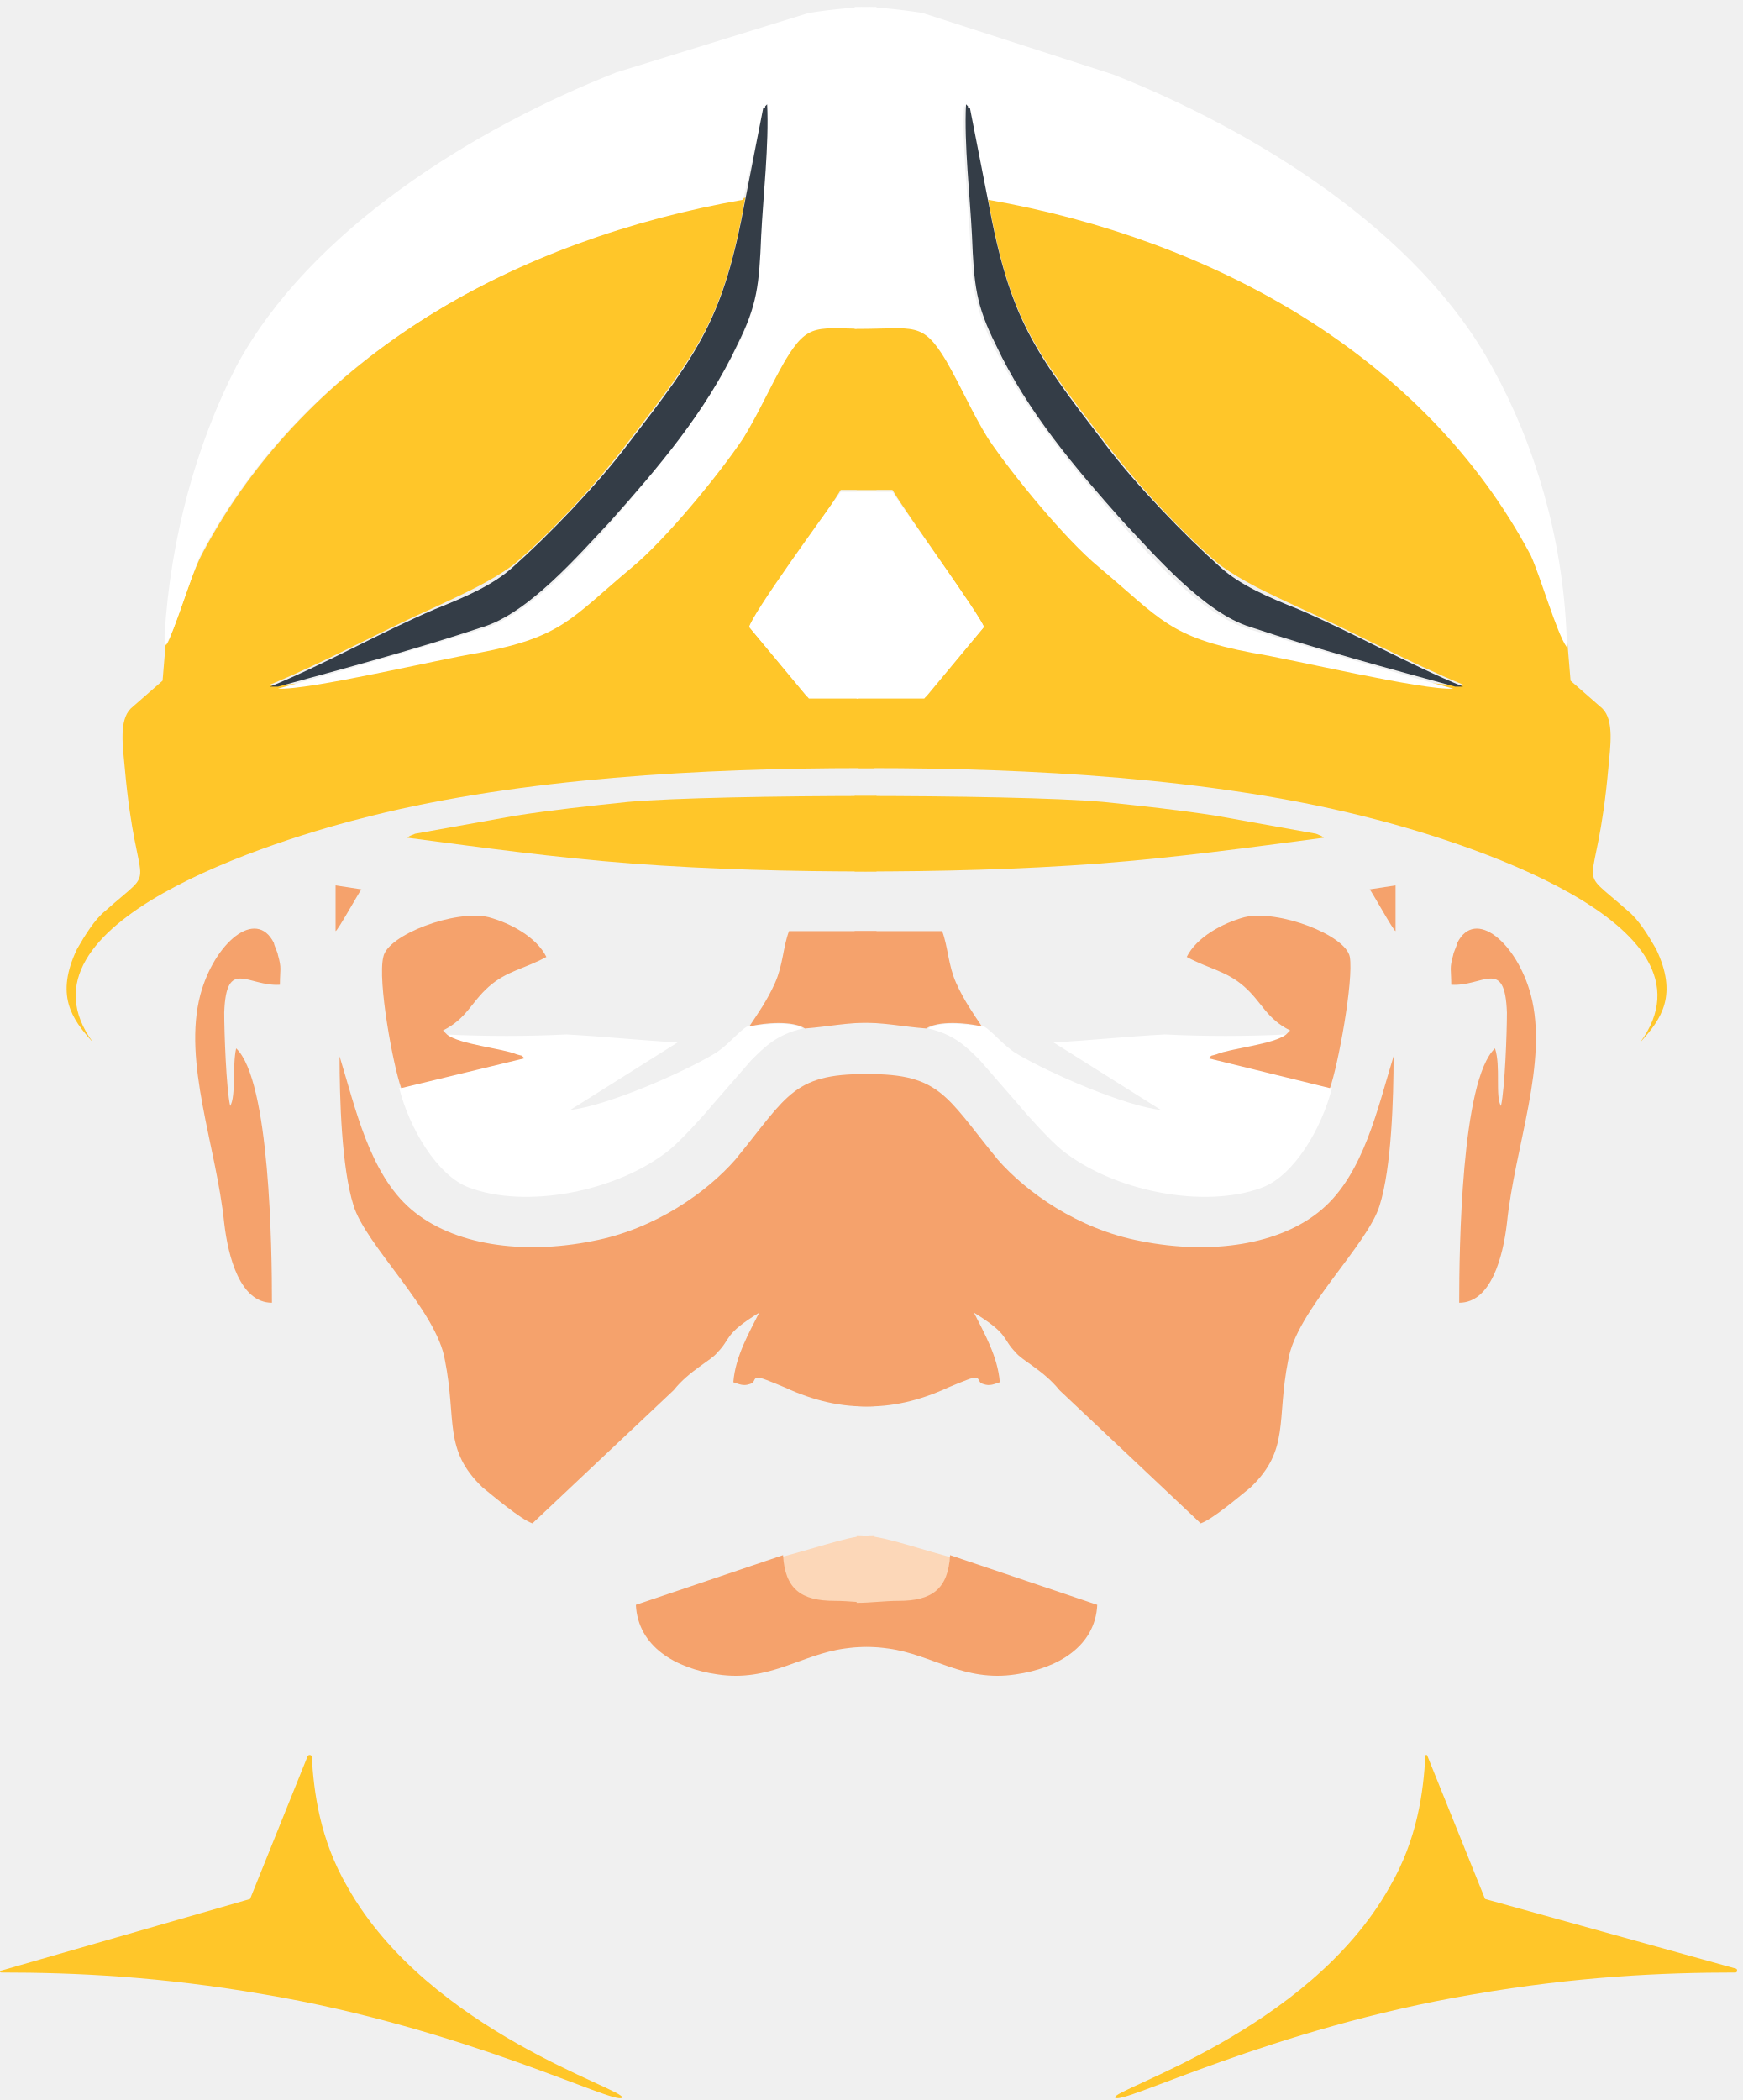
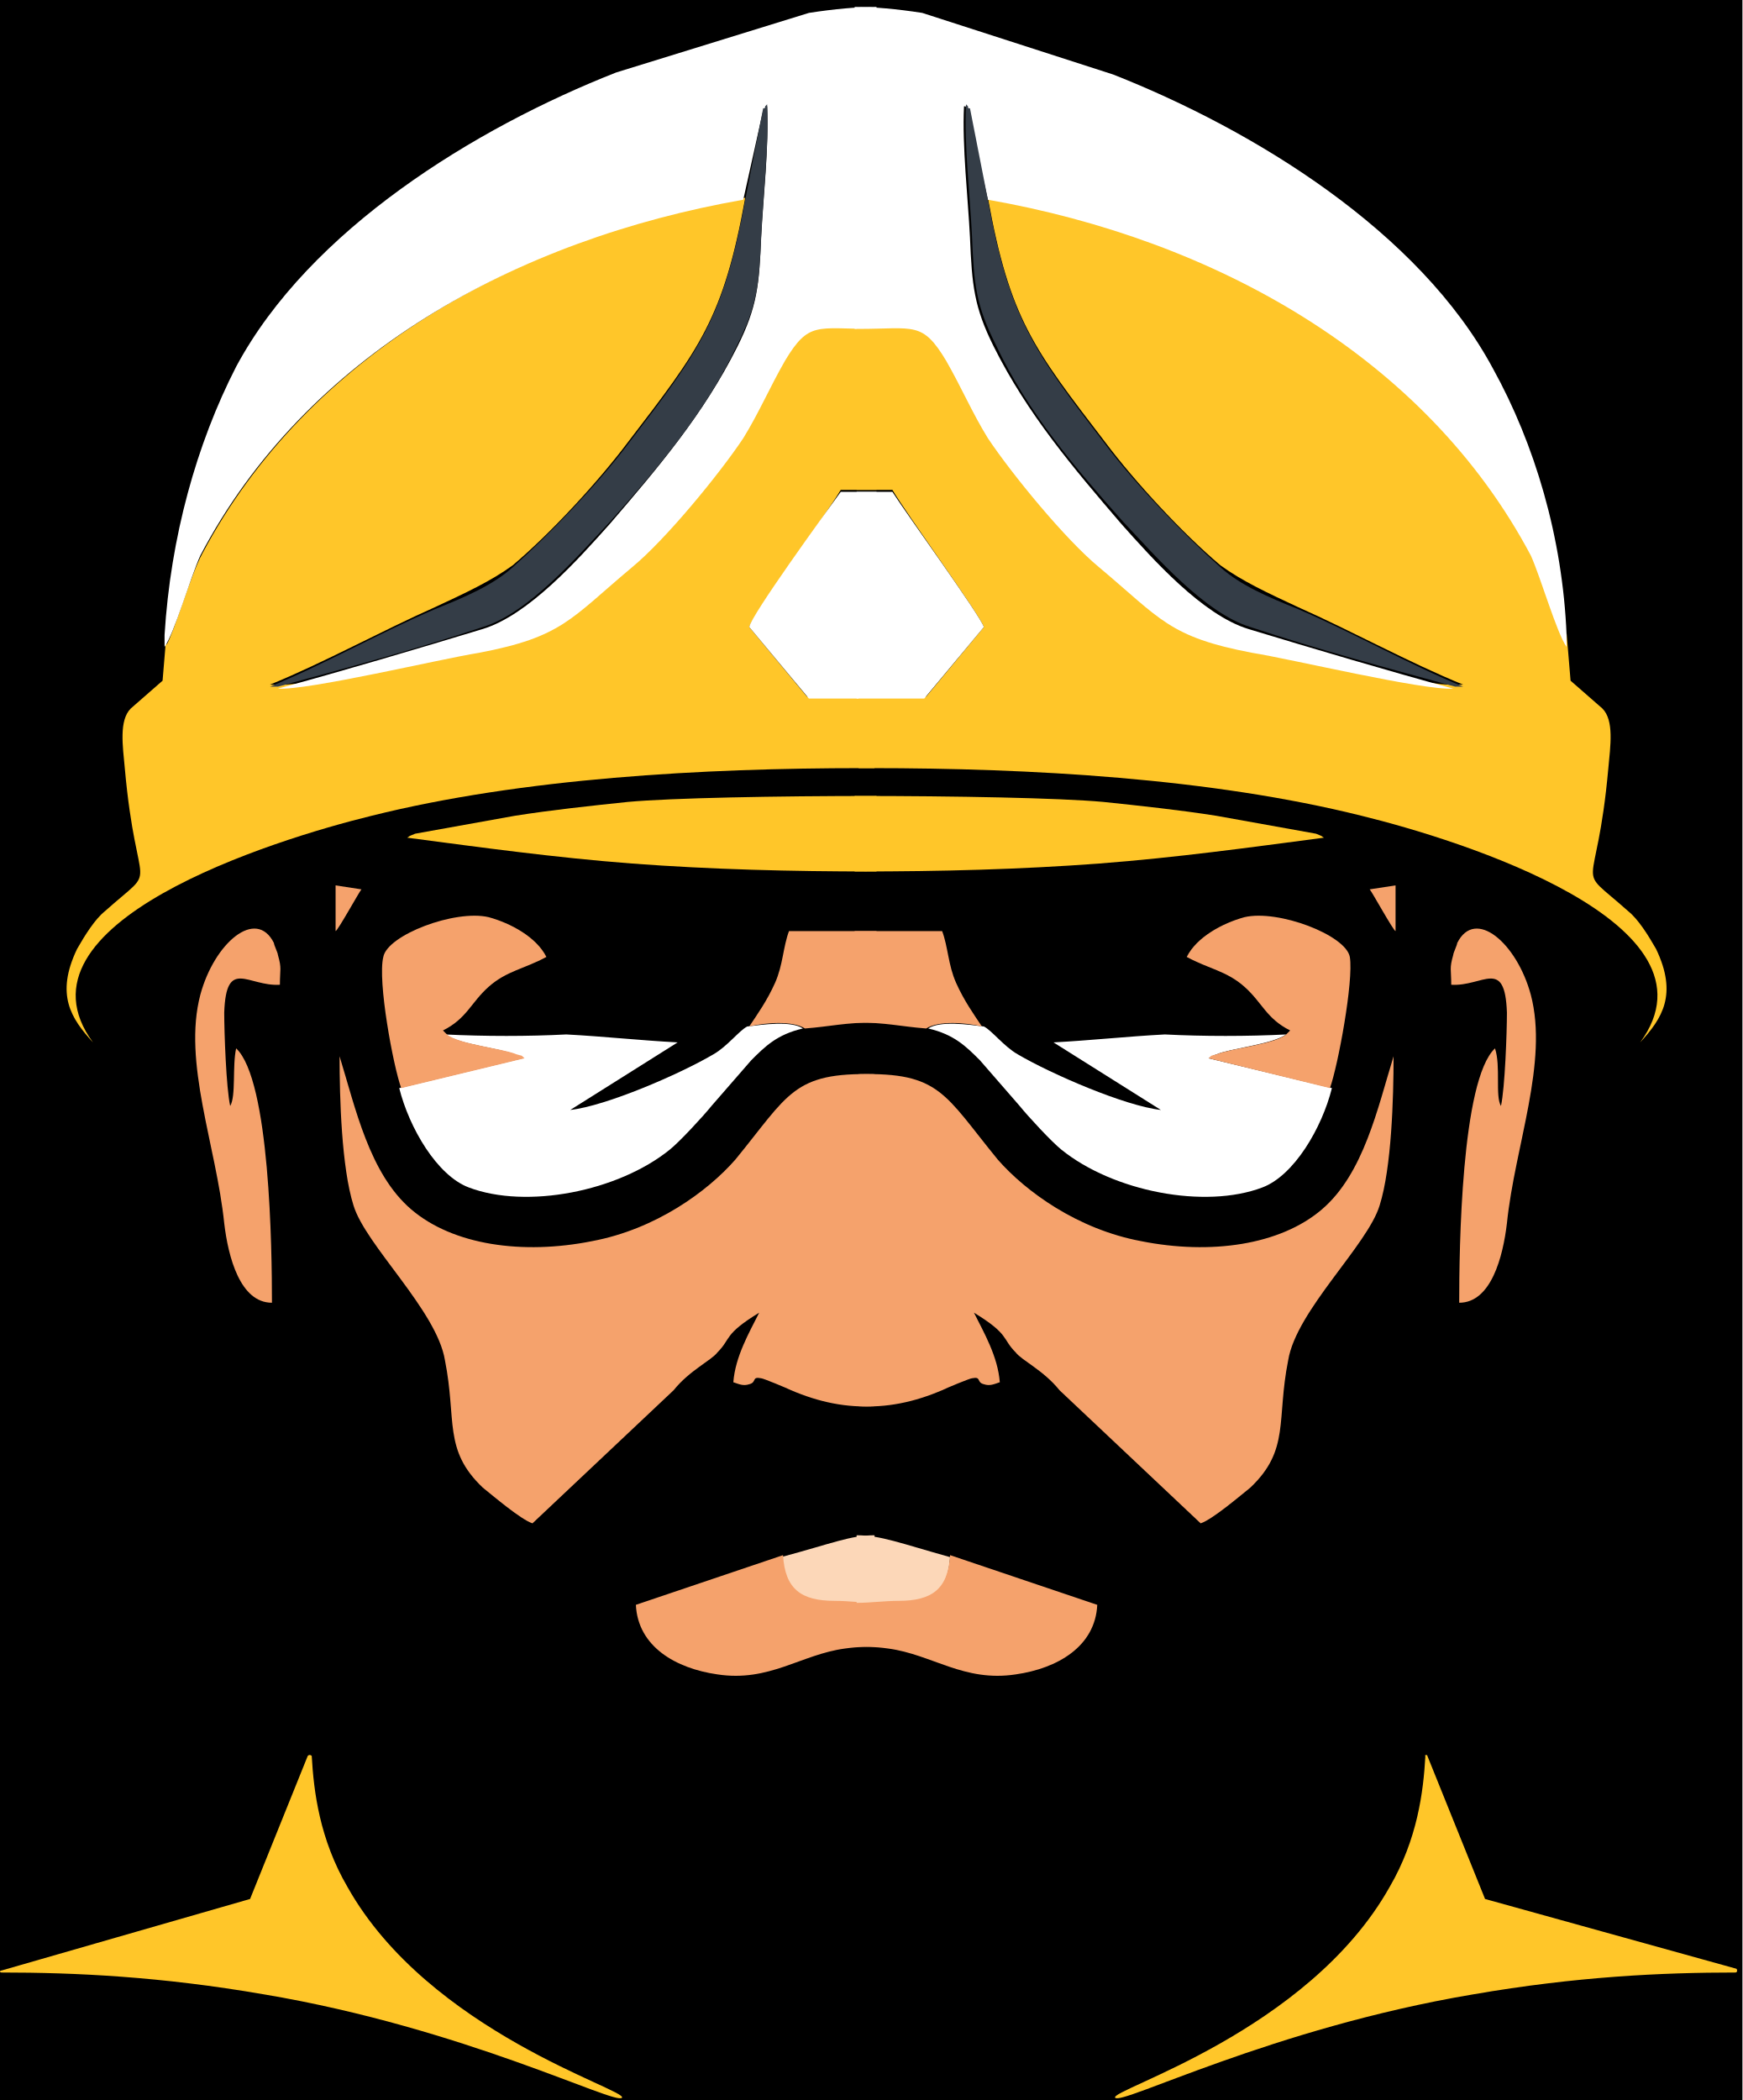
- <svg xmlns="http://www.w3.org/2000/svg" width="229" height="276" viewBox="0 0 229 276" fill="none">
+ <svg xmlns="http://www.w3.org/2000/svg" width="229" height="276" viewBox="0 0 229 276">
+   <style>
+     rect {
+         fill: black;
+       }
+     @media (prefers-color-scheme: dark) {
+       rect {
+         fill: transparent;
+       }
+     }
+   </style>
+   <rect x="0" y="0" width="100%" height="100%" />
  <path fill-rule="evenodd" clip-rule="evenodd" d="M98.471 82.408C98.994 80.841 108.664 67.519 110.494 64.385H115.199V42.705C114.937 42.705 114.937 42.705 114.676 42.705C107.358 42.705 106.312 41.66 103.176 46.884C101.085 50.541 99.778 53.675 97.687 57.071C94.55 61.773 87.493 70.132 83.05 74.049C74.948 80.841 73.902 83.192 62.925 85.281C57.697 86.326 40.447 90.244 36.526 89.983H35.481C42.538 87.11 50.117 82.93 57.175 79.796C61.095 77.968 64.493 76.4 67.368 74.311C72.334 70.132 78.607 63.34 82.527 58.116C91.937 45.839 95.073 41.921 97.948 25.988C68.152 31.212 40.447 46.623 26.594 72.743C25.026 75.617 22.935 82.93 21.889 84.759V83.192L21.367 89.461L17.185 93.118C15.617 94.685 16.139 98.08 16.401 100.954C17.969 118.454 21.105 113.23 13.787 119.76C12.48 120.805 11.173 122.895 10.128 124.723C7.253 130.731 9.344 133.866 12.219 137C0.718 121.328 36.003 110.357 48.811 107.223C68.675 102.26 92.46 100.954 113.369 100.954C113.892 100.954 114.415 100.954 114.937 100.954V91.55H106.051L98.471 82.408Z" fill="#FFC629" />
  <path fill-rule="evenodd" clip-rule="evenodd" d="M21.628 83.453V85.02C22.935 83.192 25.026 75.878 26.333 73.005C40.186 46.623 67.891 31.473 97.687 26.249L100.301 14.495L100.562 14.233C100.562 13.972 100.562 13.972 100.824 13.972C101.085 19.196 100.301 25.988 100.04 31.212C99.778 37.481 99.517 40.354 96.903 45.578C92.46 54.459 86.448 61.512 80.175 68.825C75.993 73.527 69.459 80.841 63.448 82.669C54.822 85.281 45.152 88.155 36.526 90.505C40.447 90.767 57.959 86.587 62.925 85.804C73.903 83.714 74.948 81.363 83.05 74.572C87.494 70.915 94.551 62.295 97.687 57.594C99.778 54.198 101.085 51.063 103.176 47.407C106.313 42.182 107.358 43.227 114.676 43.227C114.938 43.227 114.938 43.227 115.199 43.227V0.912C112.585 0.912 109.71 1.173 106.313 1.696L80.96 9.532C62.402 16.846 40.709 30.167 31.038 48.19C25.81 58.377 22.413 70.654 21.628 83.453Z" fill="white" />
  <path fill-rule="evenodd" clip-rule="evenodd" d="M53.516 110.096C63.448 111.402 72.857 112.708 83.05 113.491C93.505 114.275 103.96 114.536 114.676 114.536H115.199V104.611C101.869 104.611 88.278 104.872 82.528 105.394C77.562 105.917 72.596 106.439 67.63 107.223L54.561 109.573C53.254 110.096 54.038 109.835 53.516 110.096Z" fill="#FFC629" />
  <path fill-rule="evenodd" clip-rule="evenodd" d="M58.481 135.955C60.311 137.261 65.8 137.784 67.629 138.567C68.413 138.828 68.152 138.828 68.675 139.09L52.47 143.008C53.777 148.232 57.436 154.501 61.618 156.068C69.198 158.941 81.221 156.59 88.016 151.105C89.323 150.06 92.459 146.665 93.505 145.359L98.732 139.351C100.562 137.522 102.13 135.955 105.528 135.171C103.96 134.127 100.301 134.649 98.21 134.91C97.164 135.433 95.596 137.522 93.766 138.567C89.323 141.179 79.652 145.358 74.948 145.881L89.062 137C84.096 136.739 79.391 136.216 74.425 135.955C69.459 136.216 63.709 136.216 58.481 135.955Z" fill="white" />
  <path fill-rule="evenodd" clip-rule="evenodd" d="M98.471 82.408L106.312 91.811H115.199V64.646H110.494C108.403 67.519 98.733 80.841 98.471 82.408Z" fill="white" />
  <path fill-rule="evenodd" clip-rule="evenodd" d="M97.949 26.249C95.073 41.921 91.937 46.101 82.528 58.377C78.607 63.601 72.073 70.393 67.368 74.572C64.754 76.923 61.095 78.49 57.175 80.057C49.856 83.192 42.538 87.371 35.481 90.244H36.526C45.152 87.893 54.822 85.281 63.448 82.408C69.459 80.58 75.993 73.005 80.175 68.564C86.448 61.512 92.721 54.198 96.903 45.317C99.517 40.093 99.778 37.481 100.04 30.951C100.301 25.727 101.085 18.935 100.824 13.711L100.562 13.972C100.562 14.234 100.562 14.234 100.301 14.234L97.949 26.249Z" fill="#343D47" />
  <path fill-rule="evenodd" clip-rule="evenodd" d="M102.653 204.652C102.914 209.093 105.005 210.399 109.448 210.66C111.278 210.66 113.108 210.921 114.937 210.921V201.779C111.801 201.779 109.448 202.824 102.653 204.652Z" fill="#FCD7B8" />
  <path fill-rule="evenodd" clip-rule="evenodd" d="M115.199 210.66C113.369 210.66 111.539 210.399 109.71 210.399C105.266 210.399 103.176 208.831 102.914 204.391L83.573 210.921C83.834 216.406 88.8 219.28 94.289 220.063C101.085 221.108 105.266 217.451 111.017 216.668C112.846 216.406 114.414 216.406 115.721 216.406V210.66H115.199ZM52.731 143.008L68.936 139.09C68.413 138.567 68.675 138.828 67.891 138.567C66.061 137.784 60.311 137.261 58.742 135.955L58.22 135.433C61.356 133.865 61.879 131.776 64.231 129.686C66.584 127.597 68.936 127.335 71.811 125.768C70.504 123.156 67.106 121.328 64.231 120.544C59.788 119.499 50.901 122.895 50.379 125.768C49.594 128.903 51.685 140.134 52.731 143.008ZM30.253 145.359C29.73 143.008 29.469 135.694 29.469 133.082C29.73 125.768 32.605 129.686 36.787 129.425C36.787 127.335 37.049 127.335 36.526 125.507C36.526 125.246 36.003 124.201 36.003 123.94C33.651 119.238 28.162 123.94 26.332 130.731C23.98 139.612 28.424 150.583 29.469 160.77C29.992 165.21 31.56 171.218 35.742 171.218C35.742 164.165 35.48 141.963 31.037 137.784C30.515 140.134 31.037 144.052 30.253 145.359ZM98.471 134.91C100.562 134.388 104.221 134.127 105.789 135.172C109.187 134.91 111.017 134.388 114.937 134.388L115.199 125.246V122.372H103.698C102.914 124.462 102.914 126.813 101.869 129.164C100.823 131.515 99.516 133.343 98.471 134.91ZM44.106 122.372C44.367 122.372 47.242 117.148 47.504 116.887L44.106 116.365V122.372ZM115.199 157.113C114.676 151.105 114.676 144.836 114.937 141.179C104.221 140.918 103.698 143.791 96.641 152.411C92.982 156.59 86.186 161.553 77.823 163.12C68.675 164.949 59.527 163.643 54.038 158.941C48.549 154.239 46.719 145.62 44.629 138.828C44.629 144.314 44.89 153.456 46.458 158.419C48.026 163.643 57.436 172.263 58.481 178.793C60.049 186.629 58.22 190.547 63.447 195.51C64.754 196.555 68.413 199.689 69.981 200.212L88.539 182.711C90.63 180.099 93.505 178.793 94.289 177.748C96.118 175.92 95.073 175.397 99.778 172.524C98.471 175.136 96.641 178.27 96.38 181.666C97.164 181.927 97.687 182.188 98.471 181.927C99.516 181.666 98.732 180.882 100.039 181.144C100.3 181.144 103.437 182.45 103.96 182.711C107.619 184.278 111.278 185.062 115.199 184.8V157.113Z" fill="#F5A26C" />
  <path fill-rule="evenodd" clip-rule="evenodd" d="M129.313 82.408C128.79 80.841 119.119 67.519 117.29 64.385H112.585V42.705C112.846 42.705 112.846 42.705 113.108 42.705C120.426 42.705 121.472 41.66 124.608 46.884C126.699 50.541 128.006 53.675 130.097 57.071C133.233 61.773 140.29 70.132 144.734 74.049C152.836 80.841 153.882 83.192 164.859 85.281C170.087 86.326 187.337 90.244 191.258 89.983H192.303C185.246 87.11 177.666 82.93 170.609 79.796C166.689 77.968 163.291 76.4 160.416 74.311C155.45 70.132 149.177 63.34 145.256 58.116C135.847 45.839 132.711 41.921 129.835 25.988C159.632 31.212 187.337 46.623 201.19 72.743C202.758 75.617 204.849 82.93 205.894 84.759V83.192L206.417 89.461L210.599 93.118C212.167 94.685 211.644 98.08 211.383 100.954C209.815 118.454 206.678 113.23 213.997 119.76C215.304 120.805 216.611 122.895 217.656 124.723C220.531 130.731 218.44 133.866 215.565 137C227.065 121.328 191.78 110.357 178.973 107.223C159.109 102.26 135.324 100.954 114.415 100.954C113.892 100.954 113.369 100.954 112.846 100.954V91.55H121.733L129.313 82.408Z" fill="#FFC629" />
  <path fill-rule="evenodd" clip-rule="evenodd" d="M205.894 83.453V85.02C204.588 83.192 202.497 75.878 201.19 73.005C187.337 46.884 159.632 31.473 129.836 26.249L127.222 14.495L126.96 14.233C126.96 13.972 126.96 13.972 126.699 13.972C126.438 19.196 127.222 25.988 127.483 31.212C127.745 37.481 128.006 40.354 130.62 45.578C135.063 54.459 141.075 61.512 147.347 68.825C151.529 73.527 158.064 80.841 164.075 82.669C172.7 85.281 182.371 88.155 190.996 90.505C187.076 90.767 169.564 86.587 164.598 85.804C153.62 83.714 152.575 81.363 144.472 74.572C140.029 70.915 132.972 62.295 129.836 57.594C127.745 54.198 126.438 51.063 124.347 47.407C121.21 42.182 120.165 43.227 112.846 43.227C112.585 43.227 112.585 43.227 112.324 43.227V0.912C114.937 0.912 117.813 1.173 121.21 1.696L146.302 9.793C164.859 17.107 186.553 30.428 196.224 48.451C201.713 58.377 205.372 70.654 205.894 83.453Z" fill="white" />
  <path fill-rule="evenodd" clip-rule="evenodd" d="M174.007 110.096C164.075 111.402 154.666 112.708 144.472 113.491C134.017 114.275 123.563 114.536 112.846 114.536H112.324V104.611C125.654 104.611 139.245 104.872 144.995 105.394C149.961 105.917 154.927 106.439 159.893 107.223L172.962 109.573C174.269 110.096 173.484 109.835 174.007 110.096Z" fill="#FFC629" />
  <path fill-rule="evenodd" clip-rule="evenodd" d="M169.041 135.955C167.211 137.261 161.722 137.784 159.893 138.567C159.109 138.828 159.37 138.828 158.847 139.09L175.052 143.008C173.746 148.232 170.086 154.501 165.904 156.068C158.325 158.941 146.302 156.59 139.506 151.105C138.199 150.06 135.063 146.665 134.017 145.359L128.79 139.351C126.96 137.522 125.392 135.955 121.994 135.171C123.562 134.127 127.222 134.649 129.313 134.91C130.358 135.433 131.926 137.522 133.756 138.567C138.199 141.179 147.87 145.358 152.575 145.881L138.46 137C143.427 136.739 148.131 136.216 153.097 135.955C158.063 136.216 164.075 136.216 169.041 135.955Z" fill="white" />
  <path fill-rule="evenodd" clip-rule="evenodd" d="M129.313 82.408L121.472 91.811H112.585V64.646H117.29C119.119 67.519 128.79 80.841 129.313 82.408Z" fill="white" />
  <path fill-rule="evenodd" clip-rule="evenodd" d="M129.836 26.249C132.711 41.921 135.847 46.101 145.257 58.377C149.177 63.601 155.712 70.393 160.416 74.572C163.03 76.923 166.689 78.49 170.61 80.057C177.928 83.192 185.246 87.371 192.303 90.244H191.258C182.633 87.893 172.962 85.281 164.337 82.408C158.325 80.58 151.791 73.005 147.609 68.564C141.336 61.512 135.063 54.198 130.881 45.317C128.268 40.093 128.006 37.481 127.745 30.951C127.484 25.727 126.699 18.935 126.961 13.711L127.222 13.972C127.222 14.234 127.222 14.234 127.484 14.234L129.836 26.249Z" fill="#343D47" />
  <path fill-rule="evenodd" clip-rule="evenodd" d="M124.869 204.652C124.608 209.093 122.517 210.399 118.074 210.66C116.244 210.66 114.415 210.921 112.585 210.921V201.779C115.721 201.779 118.335 202.824 124.869 204.652Z" fill="#FCD7B8" />
  <path fill-rule="evenodd" clip-rule="evenodd" d="M112.585 210.66C114.414 210.66 116.244 210.399 118.074 210.399C122.517 210.399 124.608 208.831 124.869 204.391L144.211 210.921C143.949 216.406 138.983 219.28 133.494 220.063C126.699 221.108 122.517 217.451 116.767 216.668C114.937 216.406 113.369 216.406 112.062 216.406V210.66H112.585ZM174.791 143.008L158.847 139.09C159.37 138.567 159.109 138.828 159.893 138.567C161.722 137.784 167.473 137.261 169.041 135.955L169.564 135.433C166.427 133.865 165.904 131.776 163.552 129.686C161.2 127.597 158.847 127.335 155.972 125.768C157.279 123.156 160.677 121.328 163.552 120.544C167.995 119.499 176.882 122.895 177.405 125.768C177.927 128.903 175.836 140.134 174.791 143.008ZM197.269 145.359C197.792 143.008 198.053 135.694 198.053 133.082C197.792 125.768 194.917 129.686 190.735 129.425C190.735 127.335 190.473 127.335 190.996 125.507C190.996 125.246 191.519 124.201 191.519 123.94C193.871 119.238 199.36 123.94 201.189 130.731C203.542 139.612 199.098 150.583 198.053 160.77C197.53 165.21 195.962 171.218 191.78 171.218C191.78 164.165 192.041 141.963 196.485 137.784C197.269 140.134 196.485 144.052 197.269 145.359ZM129.051 134.91C126.96 134.388 123.301 134.127 121.733 135.172C118.335 134.91 116.505 134.388 112.585 134.388L112.323 125.246V122.372H123.824C124.608 124.462 124.608 126.813 125.653 129.164C126.699 131.515 128.006 133.343 129.051 134.91ZM183.416 122.372C183.155 122.372 180.28 117.148 180.018 116.887L183.416 116.365V122.372ZM112.585 157.113C113.107 151.105 113.107 144.836 112.846 141.179C123.562 140.918 124.085 143.791 131.142 152.411C134.801 156.59 141.597 161.553 149.961 163.12C159.109 164.949 168.257 163.643 173.745 158.941C179.234 154.239 181.064 145.62 183.155 138.828C183.155 144.314 182.893 153.456 181.325 158.419C179.757 163.643 170.348 172.263 169.302 178.793C167.734 186.629 169.564 190.547 164.336 195.51C163.029 196.555 159.37 199.689 157.802 200.212L139.245 182.711C137.154 180.099 134.279 178.793 133.494 177.748C131.665 175.92 132.71 175.397 128.006 172.524C129.312 175.136 131.142 178.27 131.403 181.666C130.619 181.927 130.097 182.188 129.312 181.927C128.267 181.666 129.051 180.882 127.744 181.144C127.483 181.144 124.346 182.45 123.824 182.711C120.165 184.278 116.505 185.062 112.585 184.8V157.113Z" fill="#F5A26C" />
  <path fill-rule="evenodd" clip-rule="evenodd" d="M40.447 230.773L32.867 249.579L0.196 258.983C-0.065 258.983 -0.065 259.244 0.196 259.244C9.867 259.244 21.106 259.766 34.697 262.117C61.095 266.558 80.96 276.745 81.744 275.7C82.528 274.655 56.391 267.08 45.675 248.012C42.015 241.743 41.231 235.474 40.97 230.773C40.97 230.773 40.709 230.511 40.447 230.773Z" fill="#FFC629" />
  <path fill-rule="evenodd" clip-rule="evenodd" d="M187.598 230.773L195.178 249.579L228.111 258.722C228.372 258.722 228.372 259.244 228.111 259.244C218.44 259.244 207.201 259.766 193.61 262.117C167.211 266.558 147.347 276.745 146.563 275.7C145.779 274.655 171.916 267.08 182.632 248.012C186.292 241.743 187.076 235.474 187.337 230.773C187.076 230.773 187.598 230.511 187.598 230.773Z" fill="#FFC629" />
</svg>
